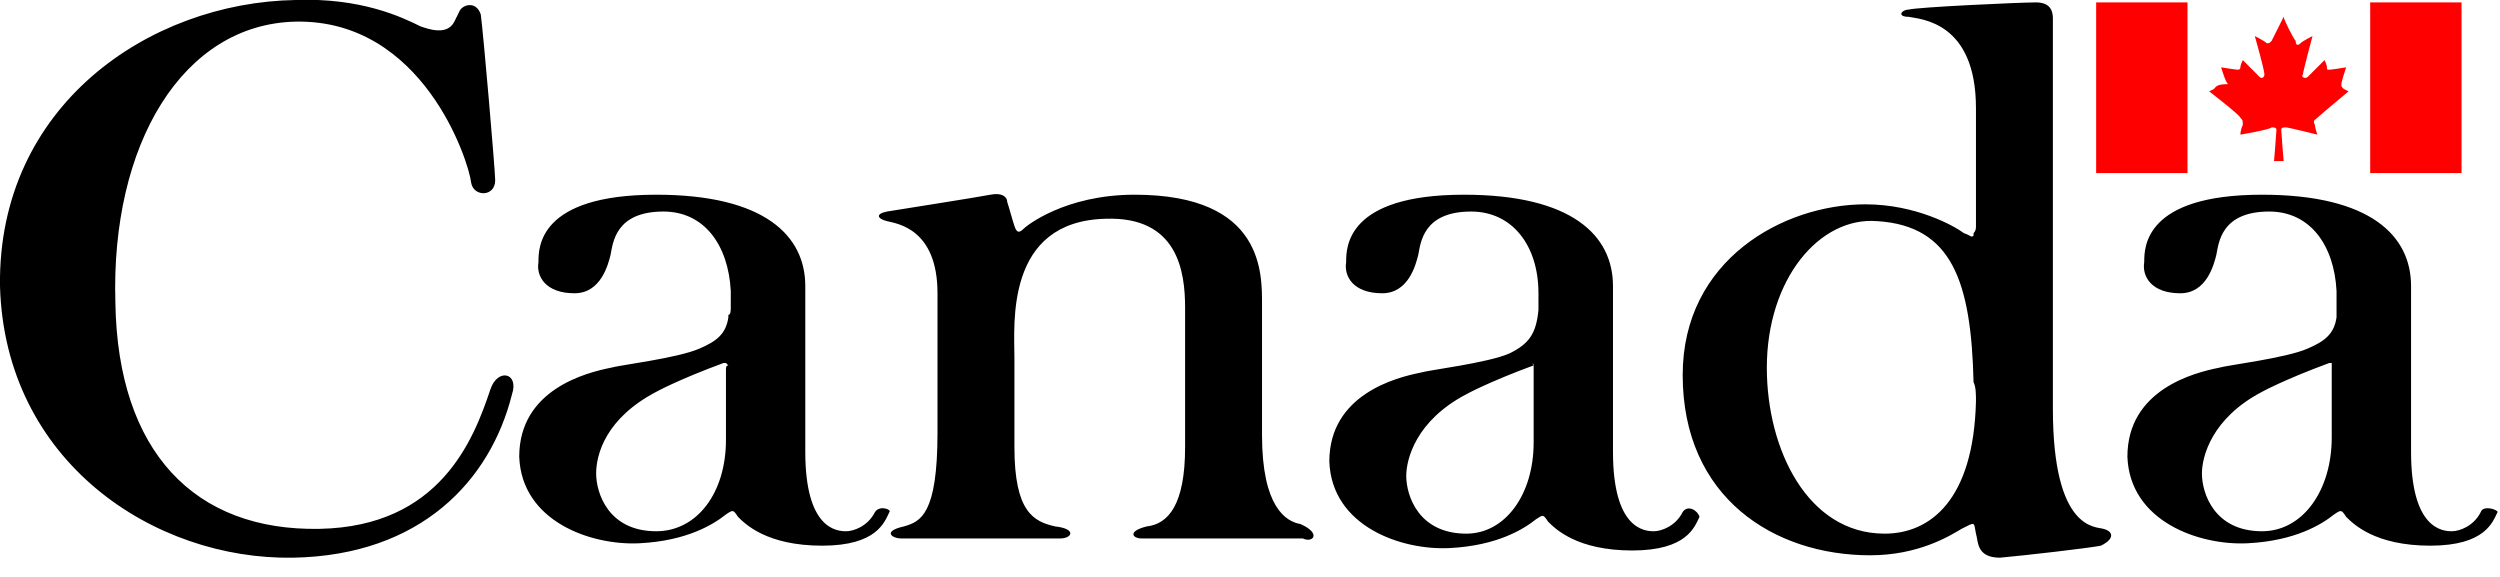
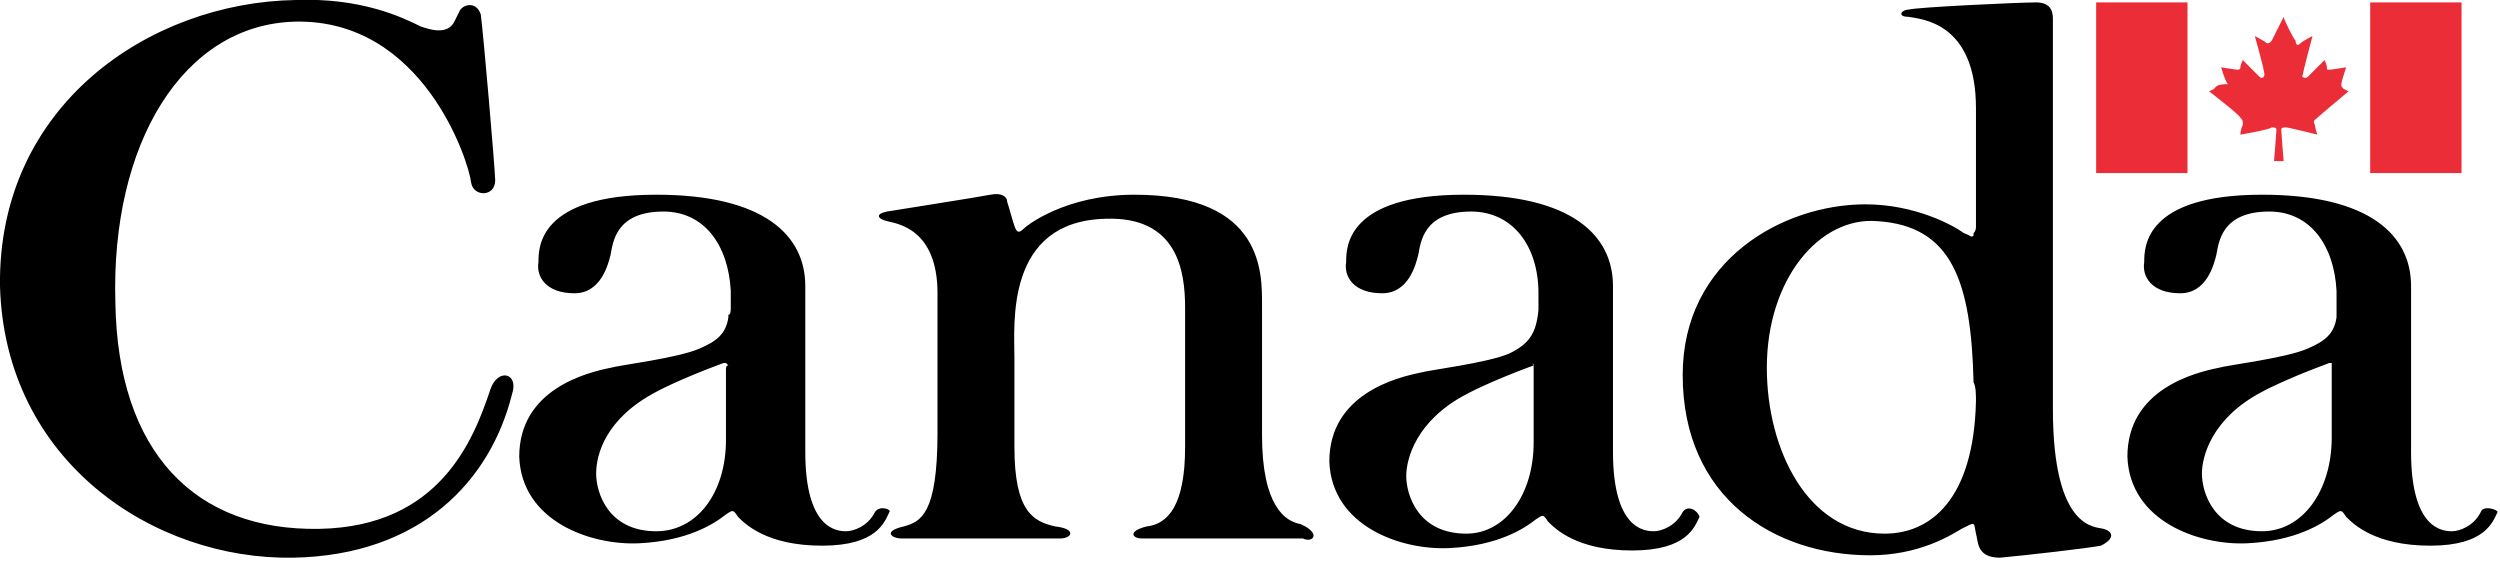
<svg xmlns="http://www.w3.org/2000/svg" role="img" width="104" height="24" viewBox="0 0 104 24">
-   <path fill="#FF0000" d="M98.6,0.1h3.8v7.1h-3.8V0.1z M92.1,3.7l-0.2,0.1c0,0,1.3,1,1.3,1.1c0.1,0.1,0.1,0.1,0.1,0.3 c-0.1,0.2-0.1,0.4-0.1,0.4s1.2-0.2,1.3-0.3c0.1,0,0.2,0,0.2,0.1s-0.1,1.3-0.1,1.3h0.4c0,0-0.1-1.2-0.1-1.3c0-0.1,0.1-0.1,0.2-0.1 c0.1,0,1.3,0.3,1.3,0.3s-0.1-0.3-0.1-0.4c-0.1-0.2,0-0.2,0.1-0.3c0.1-0.1,1.3-1.1,1.3-1.1l-0.2-0.1c-0.1-0.1-0.1-0.1-0.1-0.2 c0-0.1,0.2-0.7,0.2-0.7s-0.6,0.1-0.7,0.1s-0.1,0-0.1-0.1c0-0.1-0.1-0.3-0.1-0.3s-0.7,0.7-0.7,0.7c-0.1,0.1-0.3,0-0.2-0.1 c0-0.1,0.4-1.6,0.4-1.6s-0.4,0.2-0.5,0.3c-0.1,0.1-0.2,0.1-0.2-0.1c-0.1-0.1-0.5-0.9-0.5-1c0,0-0.4,0.8-0.5,1 c-0.1,0.1-0.1,0.1-0.2,0.1c-0.1-0.1-0.5-0.3-0.5-0.3s0.4,1.4,0.4,1.6c0,0.1-0.1,0.2-0.2,0.1l-0.7-0.7c0,0-0.1,0.2-0.1,0.3 c0,0.1-0.1,0.1-0.1,0.1c-0.1,0-0.7-0.1-0.7-0.1s0.2,0.7,0.3,0.7C92.2,3.5,92.2,3.6,92.1,3.7z M87.2,0.1H91v7.1h-3.8V0.1z" />
+   <path fill="#eb2d37" d="M98.6,0.1h3.8v7.1h-3.8V0.1z M92.1,3.7l-0.2,0.1c0,0,1.3,1,1.3,1.1c0.1,0.1,0.1,0.1,0.1,0.3 c-0.1,0.2-0.1,0.4-0.1,0.4s1.2-0.2,1.3-0.3c0.1,0,0.2,0,0.2,0.1s-0.1,1.3-0.1,1.3h0.4c0,0-0.1-1.2-0.1-1.3c0-0.1,0.1-0.1,0.2-0.1 c0.1,0,1.3,0.3,1.3,0.3s-0.1-0.3-0.1-0.4c-0.1-0.2,0-0.2,0.1-0.3c0.1-0.1,1.3-1.1,1.3-1.1l-0.2-0.1c-0.1-0.1-0.1-0.1-0.1-0.2 c0-0.1,0.2-0.7,0.2-0.7s-0.6,0.1-0.7,0.1s-0.1,0-0.1-0.1c0-0.1-0.1-0.3-0.1-0.3s-0.7,0.7-0.7,0.7c-0.1,0.1-0.3,0-0.2-0.1 c0-0.1,0.4-1.6,0.4-1.6s-0.4,0.2-0.5,0.3c-0.1,0.1-0.2,0.1-0.2-0.1c-0.1-0.1-0.5-0.9-0.5-1c0,0-0.4,0.8-0.5,1 c-0.1,0.1-0.1,0.1-0.2,0.1c-0.1-0.1-0.5-0.3-0.5-0.3s0.4,1.4,0.4,1.6c0,0.1-0.1,0.2-0.2,0.1l-0.7-0.7c0,0-0.1,0.2-0.1,0.3 c0,0.1-0.1,0.1-0.1,0.1c-0.1,0-0.7-0.1-0.7-0.1s0.2,0.7,0.3,0.7C92.2,3.5,92.2,3.6,92.1,3.7z M87.2,0.1H91v7.1h-3.8V0.1z" />
  <path d="M36.4,21.3c-0.3,0.6-0.9,0.8-1.2,0.8c-0.4,0-1.7-0.1-1.7-3.3c0,0,0-6.5,0-6.9c0-2.1-1.7-3.8-6.2-3.8c-4.9,0-4.9,2.2-4.9,2.8 c-0.1,0.6,0.3,1.3,1.5,1.3c1.1,0,1.4-1.2,1.5-1.6c0.1-0.5,0.2-1.8,2.2-1.8c1.7,0,2.7,1.4,2.8,3.3c0,0.3,0,0.5,0,0.7 c0,0.1,0,0.3-0.1,0.3v0.1c-0.1,0.7-0.5,1-1.2,1.3c-0.9,0.4-3.4,0.7-3.7,0.8c-1,0.2-3.8,0.9-3.8,3.7c0.1,2.7,3,3.7,5,3.6 c2-0.1,3.1-0.8,3.6-1.2c0.3-0.2,0.3-0.2,0.5,0.1c0.3,0.3,1.2,1.2,3.5,1.2c2.3,0,2.6-1,2.8-1.4C37.1,21.2,36.6,21,36.4,21.3z M30.2,15.4L30.2,15.4v2.9c0,2.2-1.2,3.8-2.9,3.8c-2,0-2.5-1.6-2.5-2.4c0-0.8,0.4-2.3,2.5-3.4c0,0,0.9-0.5,2.8-1.2 c0.1,0,0.1,0,0.1,0s0.1,0.1,0.1,0.1C30.2,15.2,30.2,15.3,30.2,15.4z M21.3,16.4c-0.9,3.6-3.8,6.7-9.1,6.8c-5.8,0.1-12-4-12.2-11.3 C-0.1,4.4,6.2,0.1,12.3,0c2.7-0.1,4.4,0.7,5.2,1.1c0.3,0.1,1.1,0.4,1.4-0.2c0.3-0.6,0.1-0.2,0.2-0.4c0.1-0.3,0.7-0.5,0.9,0.1 c0.1,0.7,0.6,6.5,0.6,6.9c0,0.7-0.9,0.7-1,0.1c-0.1-0.9-2-6.8-7.3-6.7C7.6,1,4.6,6,4.8,12.6c0.1,6.2,3.3,9.5,8.5,9.4 c5-0.1,6.4-3.7,7.1-5.8C20.7,15.3,21.6,15.5,21.3,16.4z M103.2,21.3c-0.3,0.6-0.9,0.8-1.2,0.8c-0.4,0-1.7-0.1-1.7-3.3 c0,0,0-6.5,0-6.9c0-2.1-1.7-3.8-6.2-3.8c-4.9,0-4.9,2.2-4.9,2.8c-0.1,0.6,0.3,1.3,1.5,1.3c1.1,0,1.4-1.2,1.5-1.6 c0.1-0.5,0.2-1.8,2.2-1.8c1.7,0,2.7,1.4,2.8,3.3c0,0.3,0,0.5,0,0.7c0,0.1,0,0.2,0,0.3v0.1c-0.1,0.7-0.5,1-1.2,1.3 c-0.9,0.4-3.4,0.7-3.7,0.8c-1,0.2-3.8,0.9-3.8,3.7c0.1,2.7,3,3.7,5,3.6c2-0.1,3.1-0.8,3.6-1.2c0.3-0.2,0.3-0.2,0.5,0.1 c0.3,0.3,1.2,1.2,3.5,1.2c2.3,0,2.6-1,2.8-1.4C103.9,21.2,103.3,21,103.2,21.3z M97,15.3L97,15.3v2.9c0,2.2-1.2,3.9-2.9,3.9 c-2,0-2.5-1.6-2.5-2.4c0-0.7,0.4-2.3,2.5-3.4c0,0,0.9-0.5,2.8-1.2c0.1,0,0.1,0,0.1,0S97,15.2,97,15.3L97,15.3z M87.5,22 c-0.3-0.1-2.1,0.1-2.1-5c0-5.2,0-16.2,0-16.2c0-0.2,0-0.7-0.7-0.7s-5,0.2-5.3,0.3c-0.3,0-0.5,0.3,0,0.3c0.5,0.1,2.8,0.2,2.8,3.8 c0,1.8,0,3.5,0,4.8c0,0.1,0,0.1,0,0.1c0,0.1,0,0.2-0.1,0.3c0,0,0,0,0,0.1c-0.1,0.1-0.1,0-0.4-0.1c-0.4-0.3-2-1.2-4.1-1.2 c-3.4,0-7.6,2.3-7.6,7.1c0,5.1,3.8,7.5,7.8,7.5c2,0,3.3-0.8,3.8-1.1c0.6-0.3,0.5-0.3,0.6,0.2c0.1,0.3,0,1,1,1 c1.1-0.1,3.7-0.4,4.2-0.5C88,22.4,87.9,22.1,87.5,22z M82.2,16.7c-0.1,4.1-1.9,5.5-3.8,5.5c-3.2,0-4.9-3.5-4.9-6.9 c0-3.7,2.2-6.3,4.6-6.1c3.1,0.2,3.9,2.5,4,6.7C82.2,16.1,82.2,16.4,82.2,16.7z M54.2,22.4c0,0-6.6,0-6.7,0c-0.4,0-0.6-0.3,0.2-0.5 c0.9-0.1,1.6-0.9,1.6-3.3v-5.8c0-1.5-0.3-3.8-3.3-3.7c-4.2,0.1-3.8,4.4-3.8,5.8c0,0.5,0,3.5,0,3.7c0,2.7,0.8,3.1,1.7,3.3 c0.9,0.1,0.7,0.5,0.2,0.5c-0.1,0-6.6,0-6.6,0c-0.4,0-0.8-0.3,0.1-0.5c0.7-0.2,1.4-0.5,1.4-3.9c0,0,0-3.1,0-5.8s-1.7-2.9-2.1-3 c-0.4-0.1-0.5-0.3,0-0.4c0.6-0.1,3.8-0.6,4.3-0.7c0.5-0.1,0.7,0.1,0.7,0.3c0.1,0.3,0.2,0.7,0.3,1c0.1,0.3,0.2,0.3,0.4,0.1 c0.1-0.1,1.7-1.4,4.6-1.4c5.4,0,5.3,3.3,5.3,4.6v5.4c0,3,1,3.6,1.6,3.7C55,22.2,54.6,22.6,54.2,22.4z M70,21.3 c-0.3,0.6-0.9,0.8-1.2,0.8c-0.4,0-1.7-0.1-1.7-3.3c0,0,0-6.5,0-6.9c0-2.1-1.7-3.8-6.2-3.8c-4.9,0-4.9,2.2-4.9,2.8 c-0.1,0.6,0.3,1.3,1.5,1.3c1.1,0,1.4-1.2,1.5-1.6c0.1-0.5,0.2-1.8,2.2-1.8c1.7,0,2.8,1.4,2.8,3.4v0.1c0,0.1,0,0.1,0,0.1v0.2 c0,0.1,0,0.2,0,0.3c-0.1,1-0.4,1.4-1.2,1.8c-0.9,0.4-3.4,0.7-3.7,0.8c-1,0.2-3.8,0.9-3.8,3.7c0.1,2.7,3,3.7,5,3.6 c2-0.1,3.1-0.8,3.6-1.2c0.3-0.2,0.3-0.2,0.5,0.1c0.3,0.3,1.2,1.2,3.5,1.2c2.3,0,2.6-1,2.8-1.4C70.6,21.2,70.2,21,70,21.3z M63.8,15.2c0,0.1,0,0.1,0,0.2c0,0,0,0,0,0.1v2.9c0,2.2-1.2,3.8-2.8,3.8c-2,0-2.5-1.6-2.5-2.4c0-0.7,0.4-2.3,2.5-3.4 c0,0,0.9-0.5,2.8-1.2C63.7,15.1,63.8,15.1,63.8,15.2L63.8,15.2z" />
</svg>
